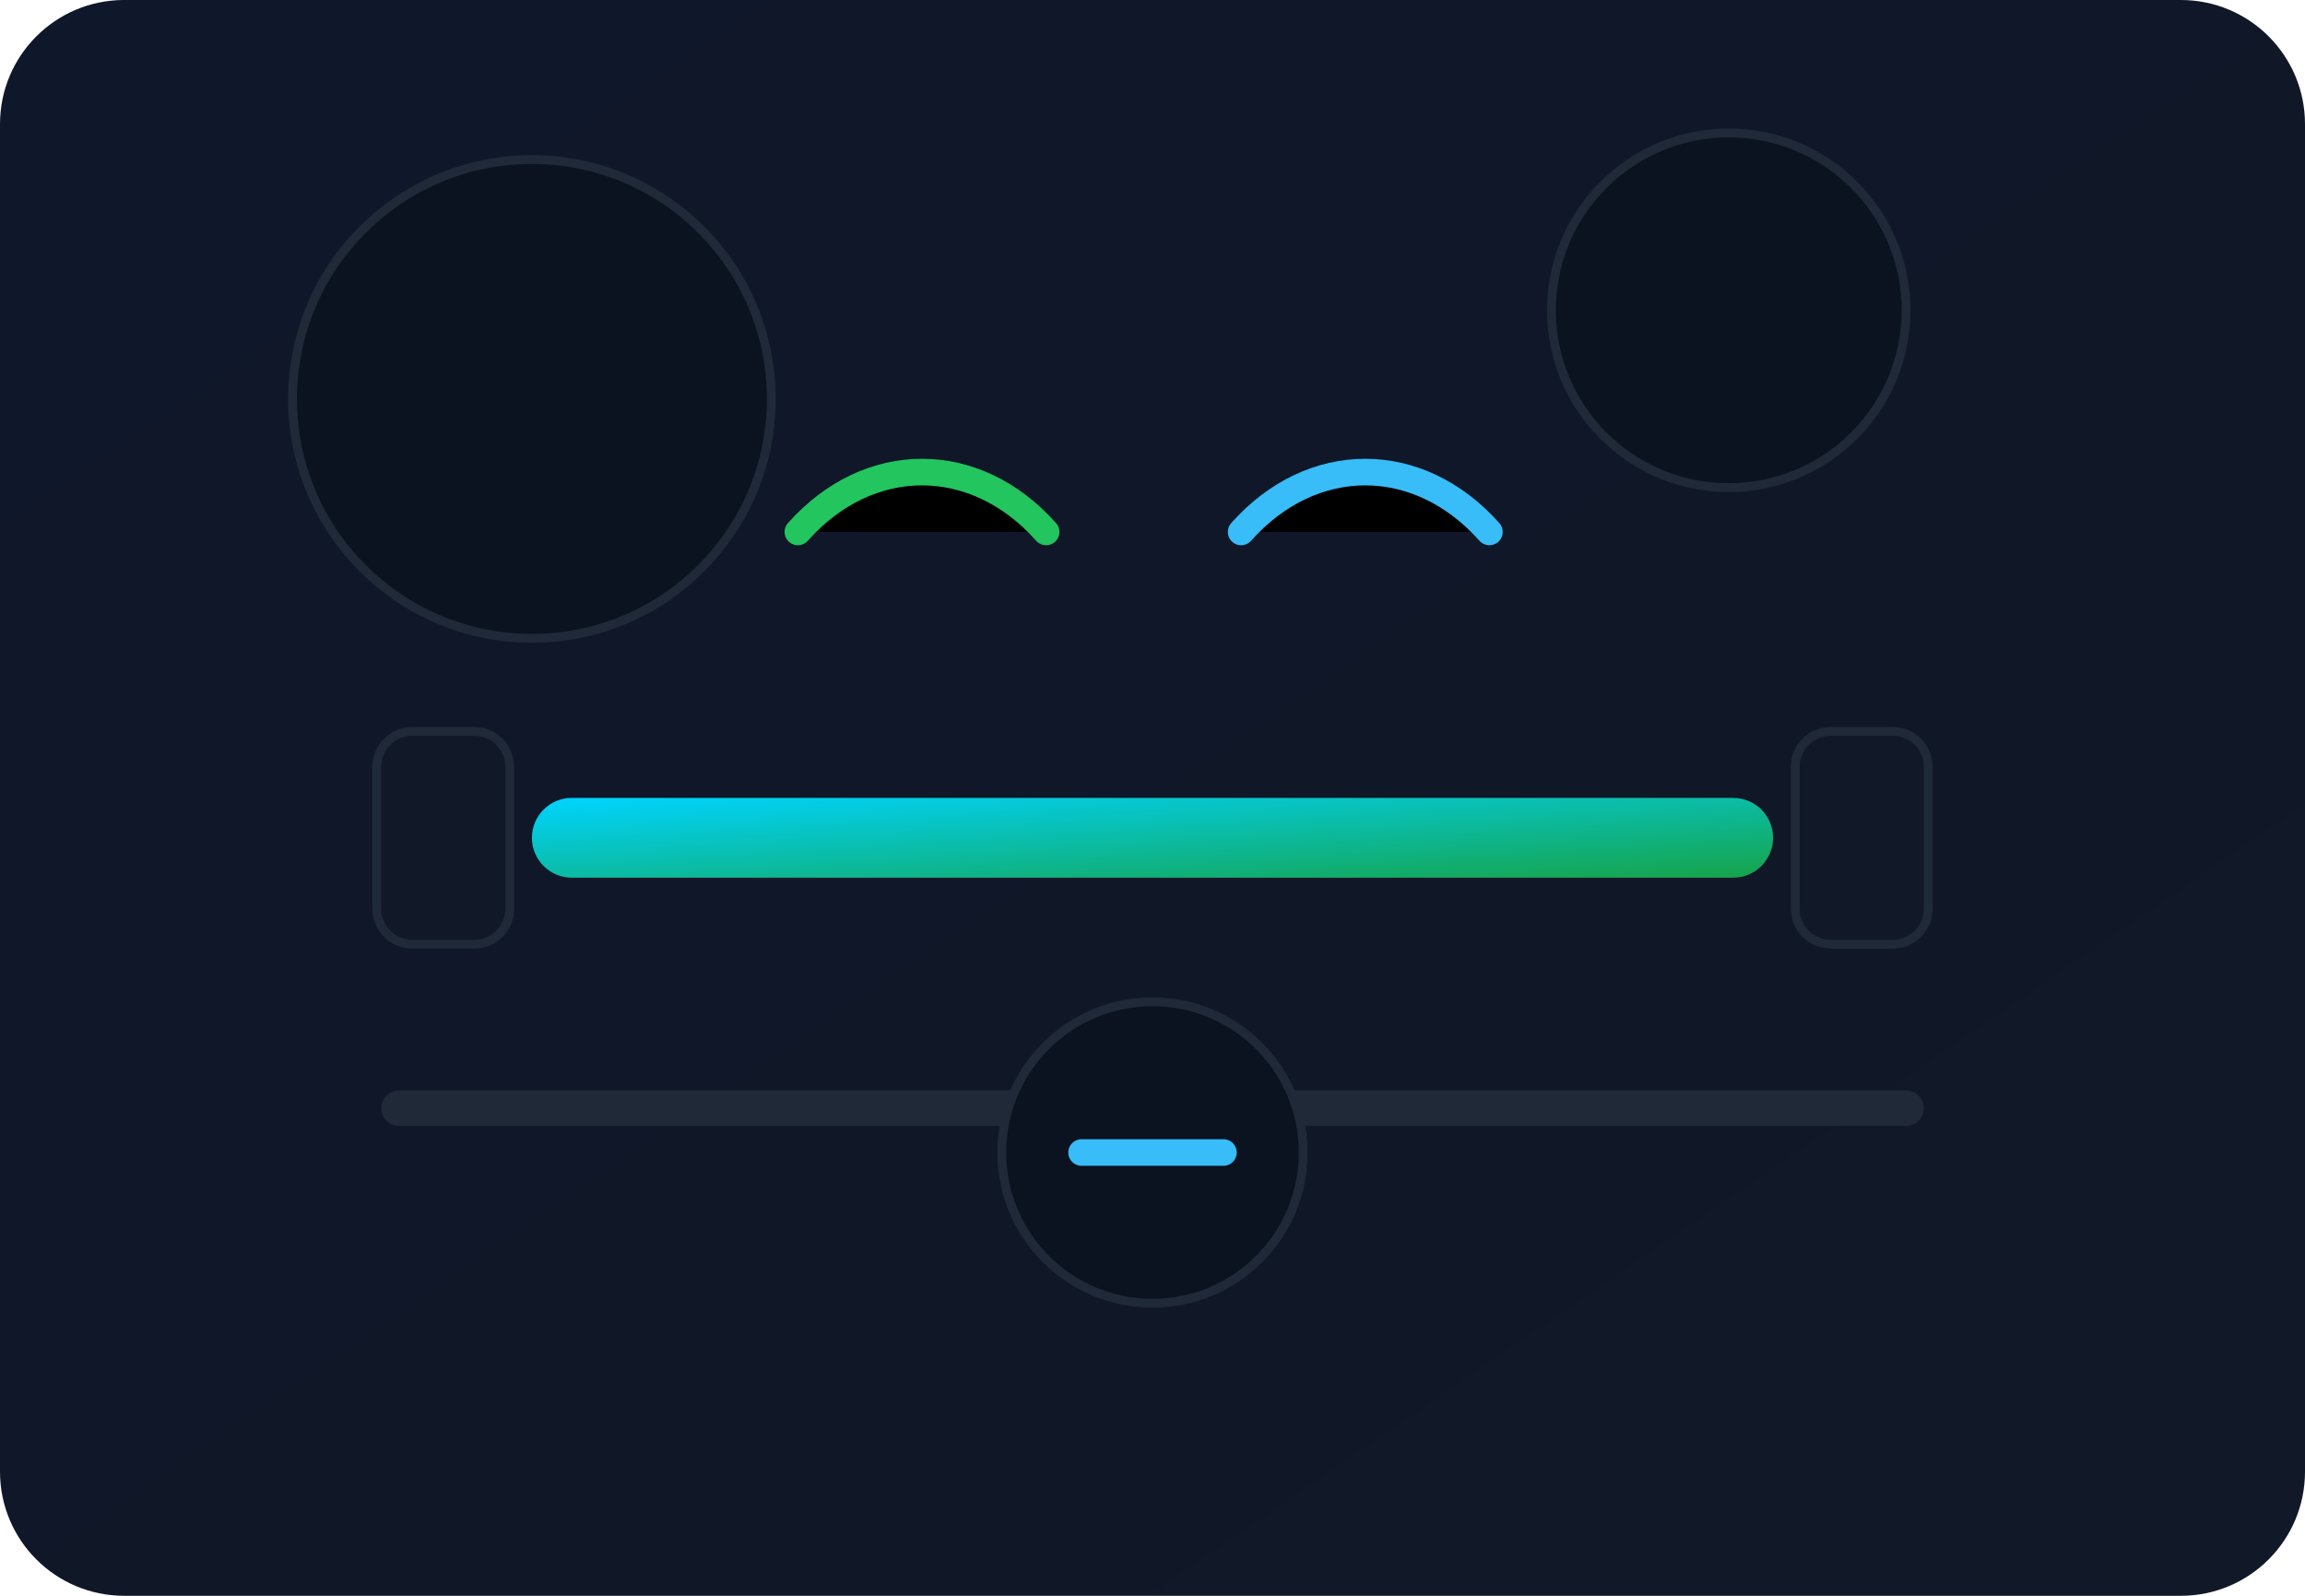
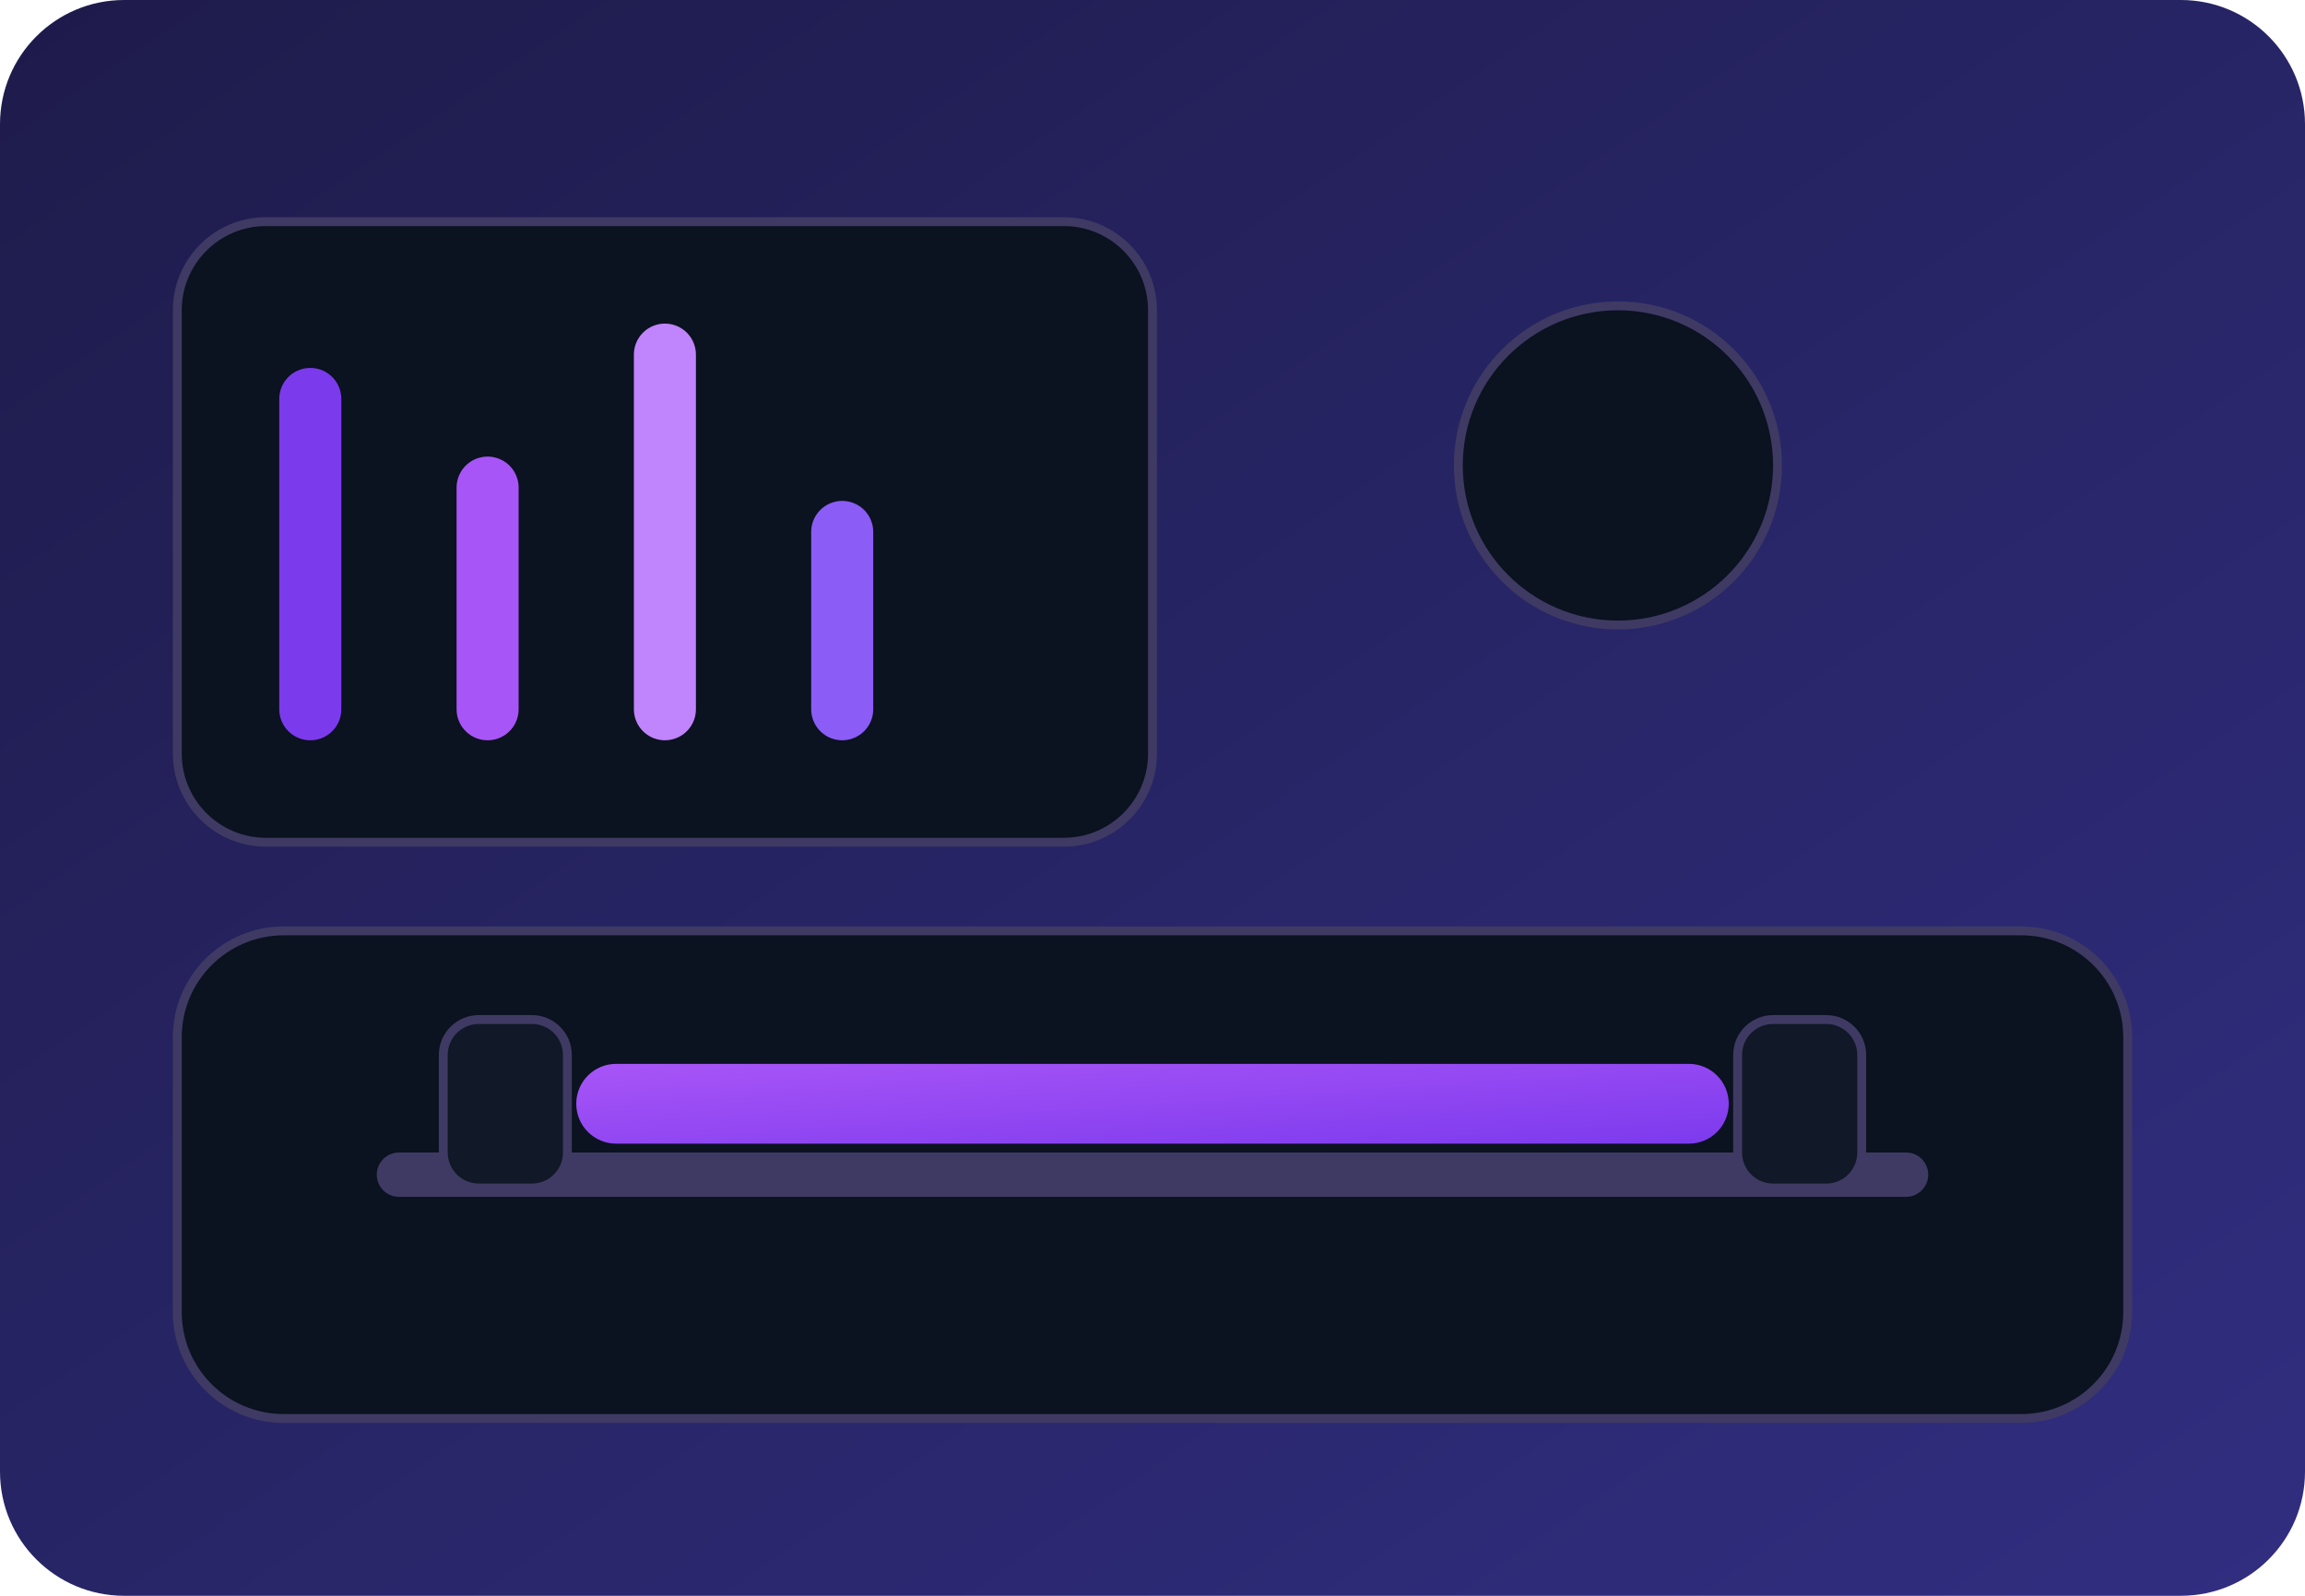
- <svg xmlns="http://www.w3.org/2000/svg" viewBox="0 0 520 360" role="img" aria-label="Workout illustration">
+ <svg xmlns="http://www.w3.org/2000/svg" viewBox="0 0 520 360" role="img" aria-label="Resumen de entrenamiento">
  <defs>
    <linearGradient id="heroBg" x1="0" x2="1" y1="0" y2="1">
-       <stop offset="0" stop-color="#0f172a" />
-       <stop offset="1" stop-color="#111827" />
+       <stop offset="0" stop-color="#1e1b4b" />
+       <stop offset="1" stop-color="#312e81" />
    </linearGradient>
    <linearGradient id="heroAccent" x1="0" x2="1" y1="0" y2="1">
-       <stop offset="0" stop-color="#00d4ff" />
-       <stop offset="1" stop-color="#16a34a" />
+       <stop offset="0" stop-color="#a855f7" />
+       <stop offset="1" stop-color="#7c3aed" />
    </linearGradient>
  </defs>
  <rect width="520" height="360" rx="28" fill="url(#heroBg)" />
-   <circle cx="120" cy="90" r="54" fill="#0b1220" stroke="#1f2937" stroke-width="2" />
-   <circle cx="390" cy="70" r="40" fill="#0b1220" stroke="#1f2937" stroke-width="2" />
-   <path d="M90 250h340" stroke="#1f2937" stroke-width="8" stroke-linecap="round" />
-   <rect x="120" y="180" width="280" height="18" rx="9" fill="url(#heroAccent)" />
-   <rect x="85" y="165" width="30" height="48" rx="8" fill="#111827" stroke="#1f2937" stroke-width="2" />
-   <rect x="405" y="165" width="30" height="48" rx="8" fill="#111827" stroke="#1f2937" stroke-width="2" />
-   <path d="M180 120c16-18 40-18 56 0" stroke="#22c55e" stroke-width="6" stroke-linecap="round" />
-   <path d="M280 120c16-18 40-18 56 0" stroke="#38bdf8" stroke-width="6" stroke-linecap="round" />
-   <circle cx="260" cy="260" r="34" fill="#0b1220" stroke="#1f2937" stroke-width="2" />
-   <path d="M244 260h32" stroke="#38bdf8" stroke-width="6" stroke-linecap="round" />
+   <rect x="40" y="50" width="220" height="140" rx="20" fill="#0b1220" stroke="#3f3a63" stroke-width="2" />
+   <path d="M70 160V90" stroke="#7c3aed" stroke-width="14" stroke-linecap="round" />
+   <path d="M110 160V110" stroke="#a855f7" stroke-width="14" stroke-linecap="round" />
+   <path d="M150 160V80" stroke="#c084fc" stroke-width="14" stroke-linecap="round" />
+   <path d="M190 160V120" stroke="#8b5cf6" stroke-width="14" stroke-linecap="round" />
+   <rect x="40" y="210" width="440" height="110" rx="24" fill="#0b1220" stroke="#3f3a63" stroke-width="2" />
+   <path d="M90 265h340" stroke="#3f3a63" stroke-width="10" stroke-linecap="round" />
+   <rect x="130" y="240" width="260" height="18" rx="9" fill="url(#heroAccent)" />
+   <rect x="100" y="230" width="28" height="38" rx="8" fill="#111827" stroke="#3f3a63" stroke-width="2" />
+   <rect x="392" y="230" width="28" height="38" rx="8" fill="#111827" stroke="#3f3a63" stroke-width="2" />
+   <circle cx="365" cy="105" r="36" fill="#0b1220" stroke="#3f3a63" stroke-width="2" />
+   <path d="M345 105h40" stroke="url(#heroAccent)" stroke-width="6" stroke-linecap="round" />
+   <path d="M365 85v40" stroke="url(#heroAccent)" stroke-width="6" stroke-linecap="round" />
</svg>
